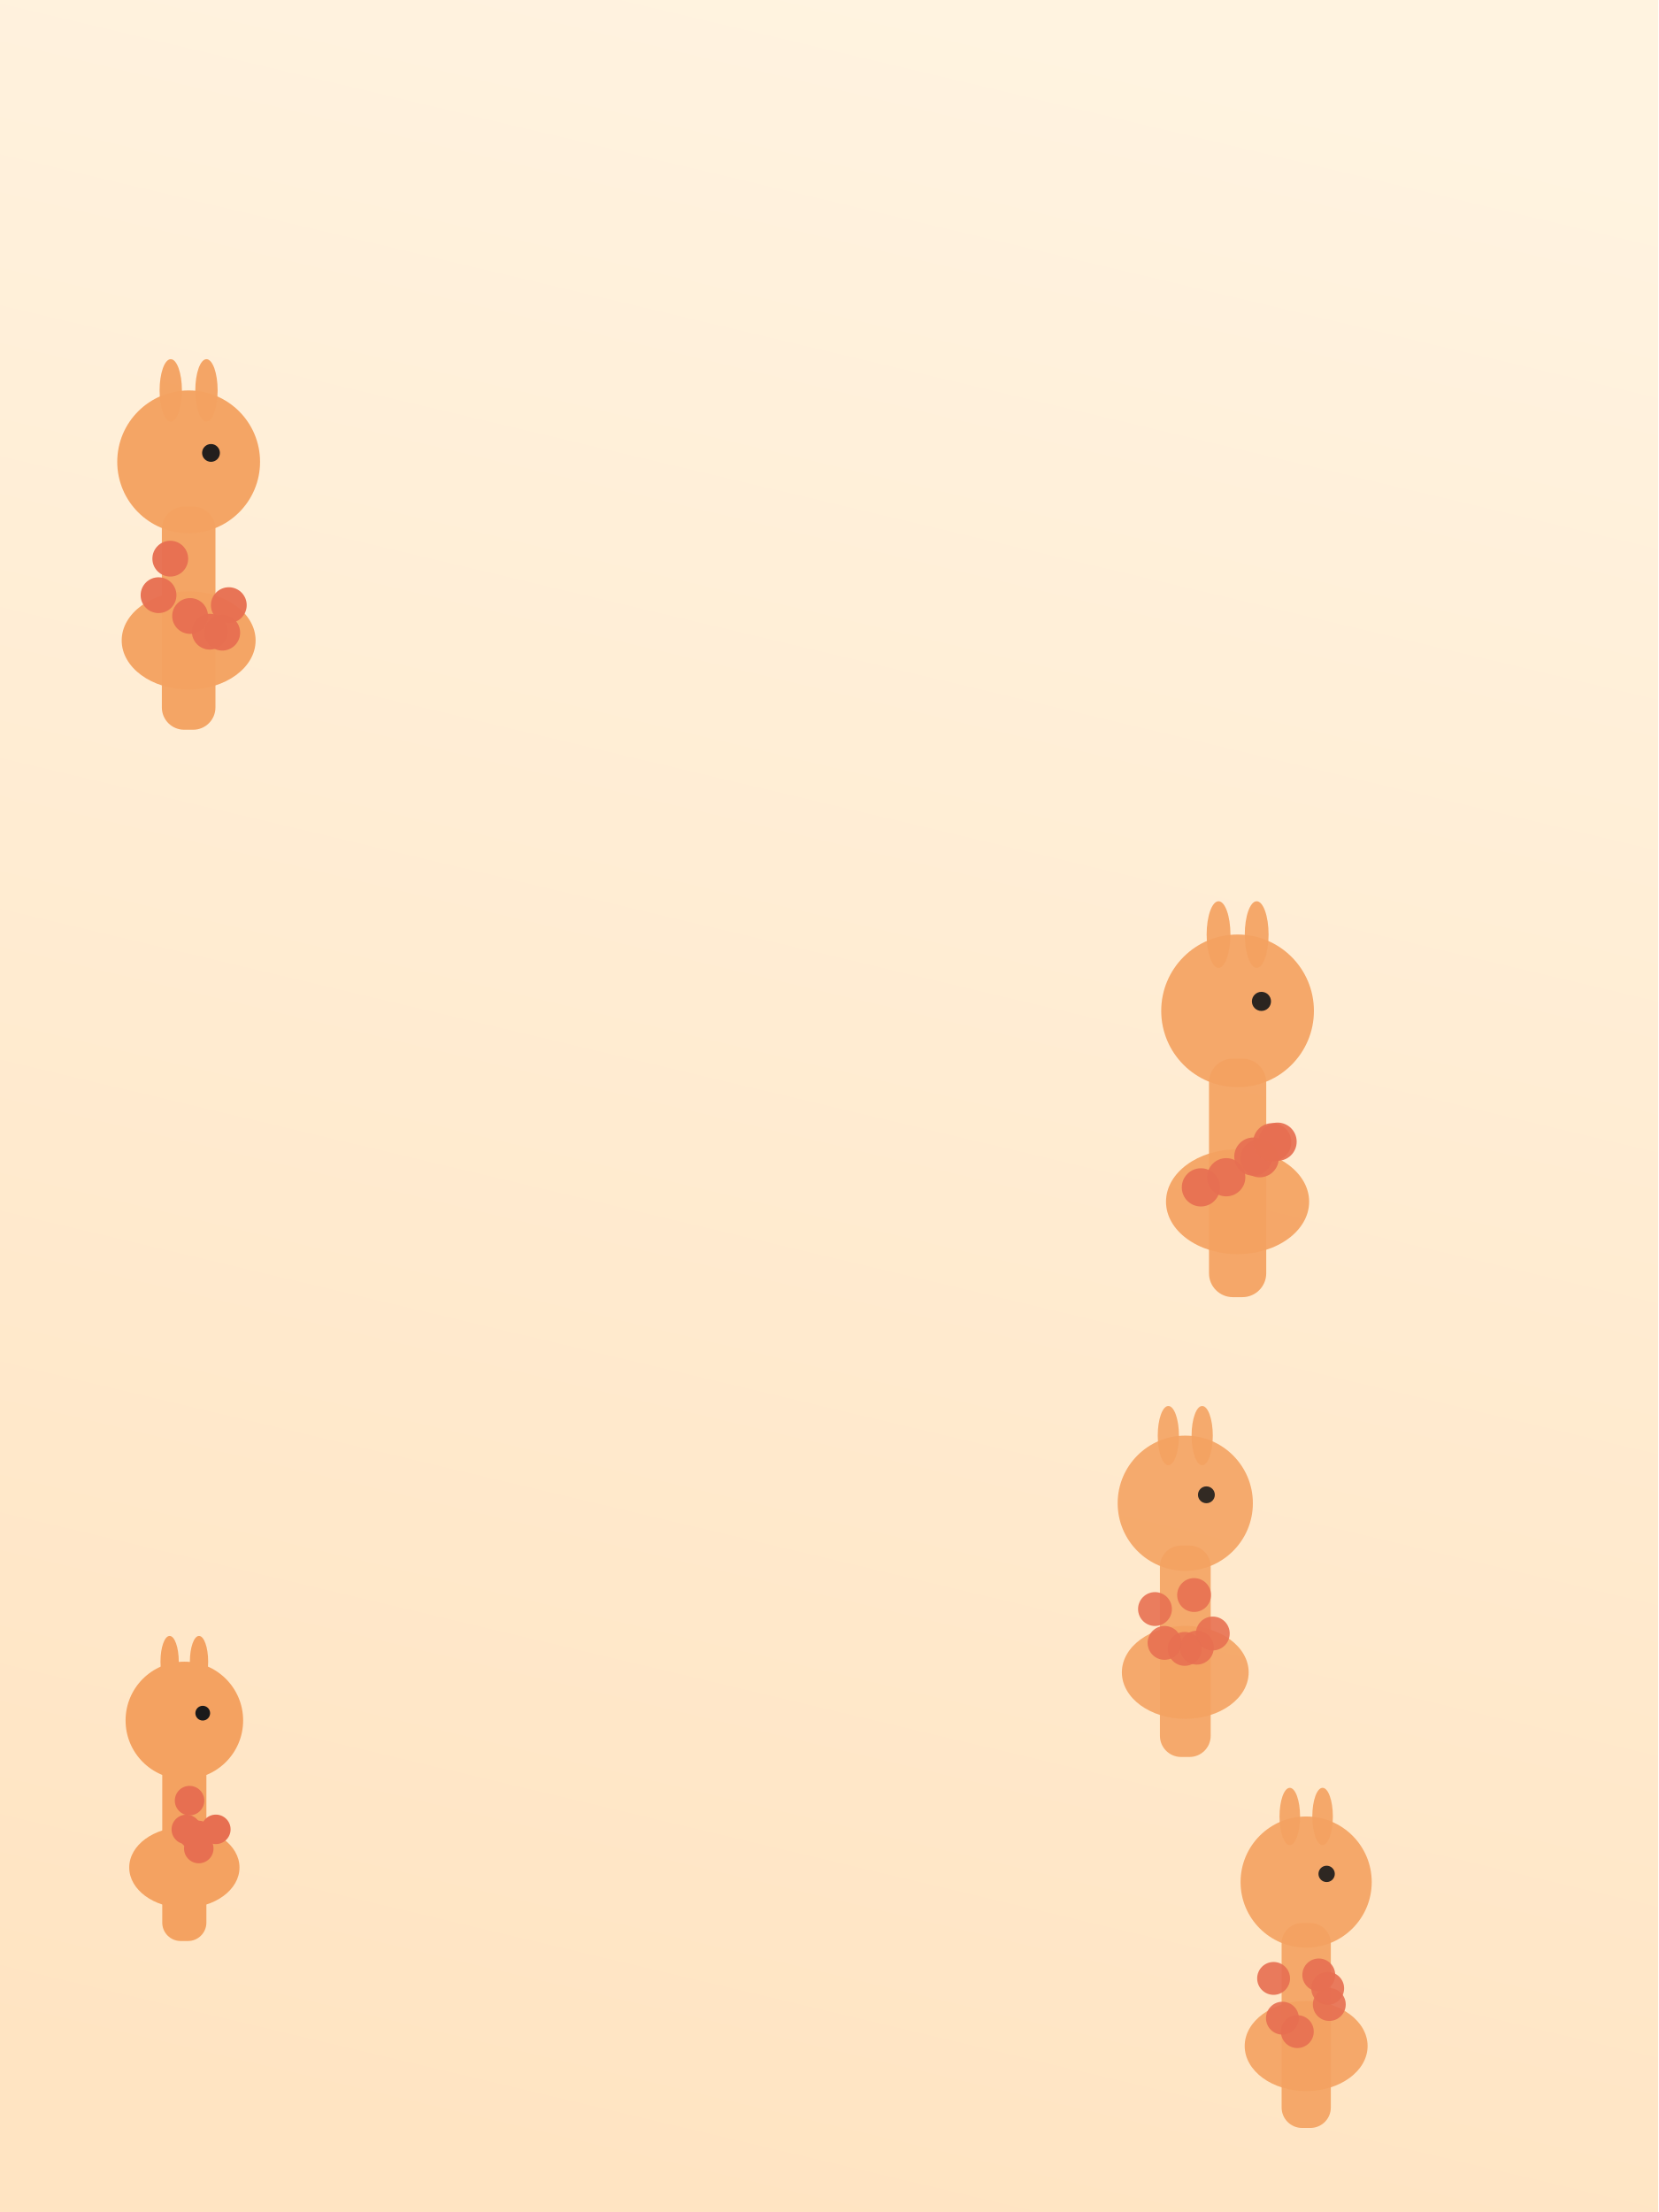
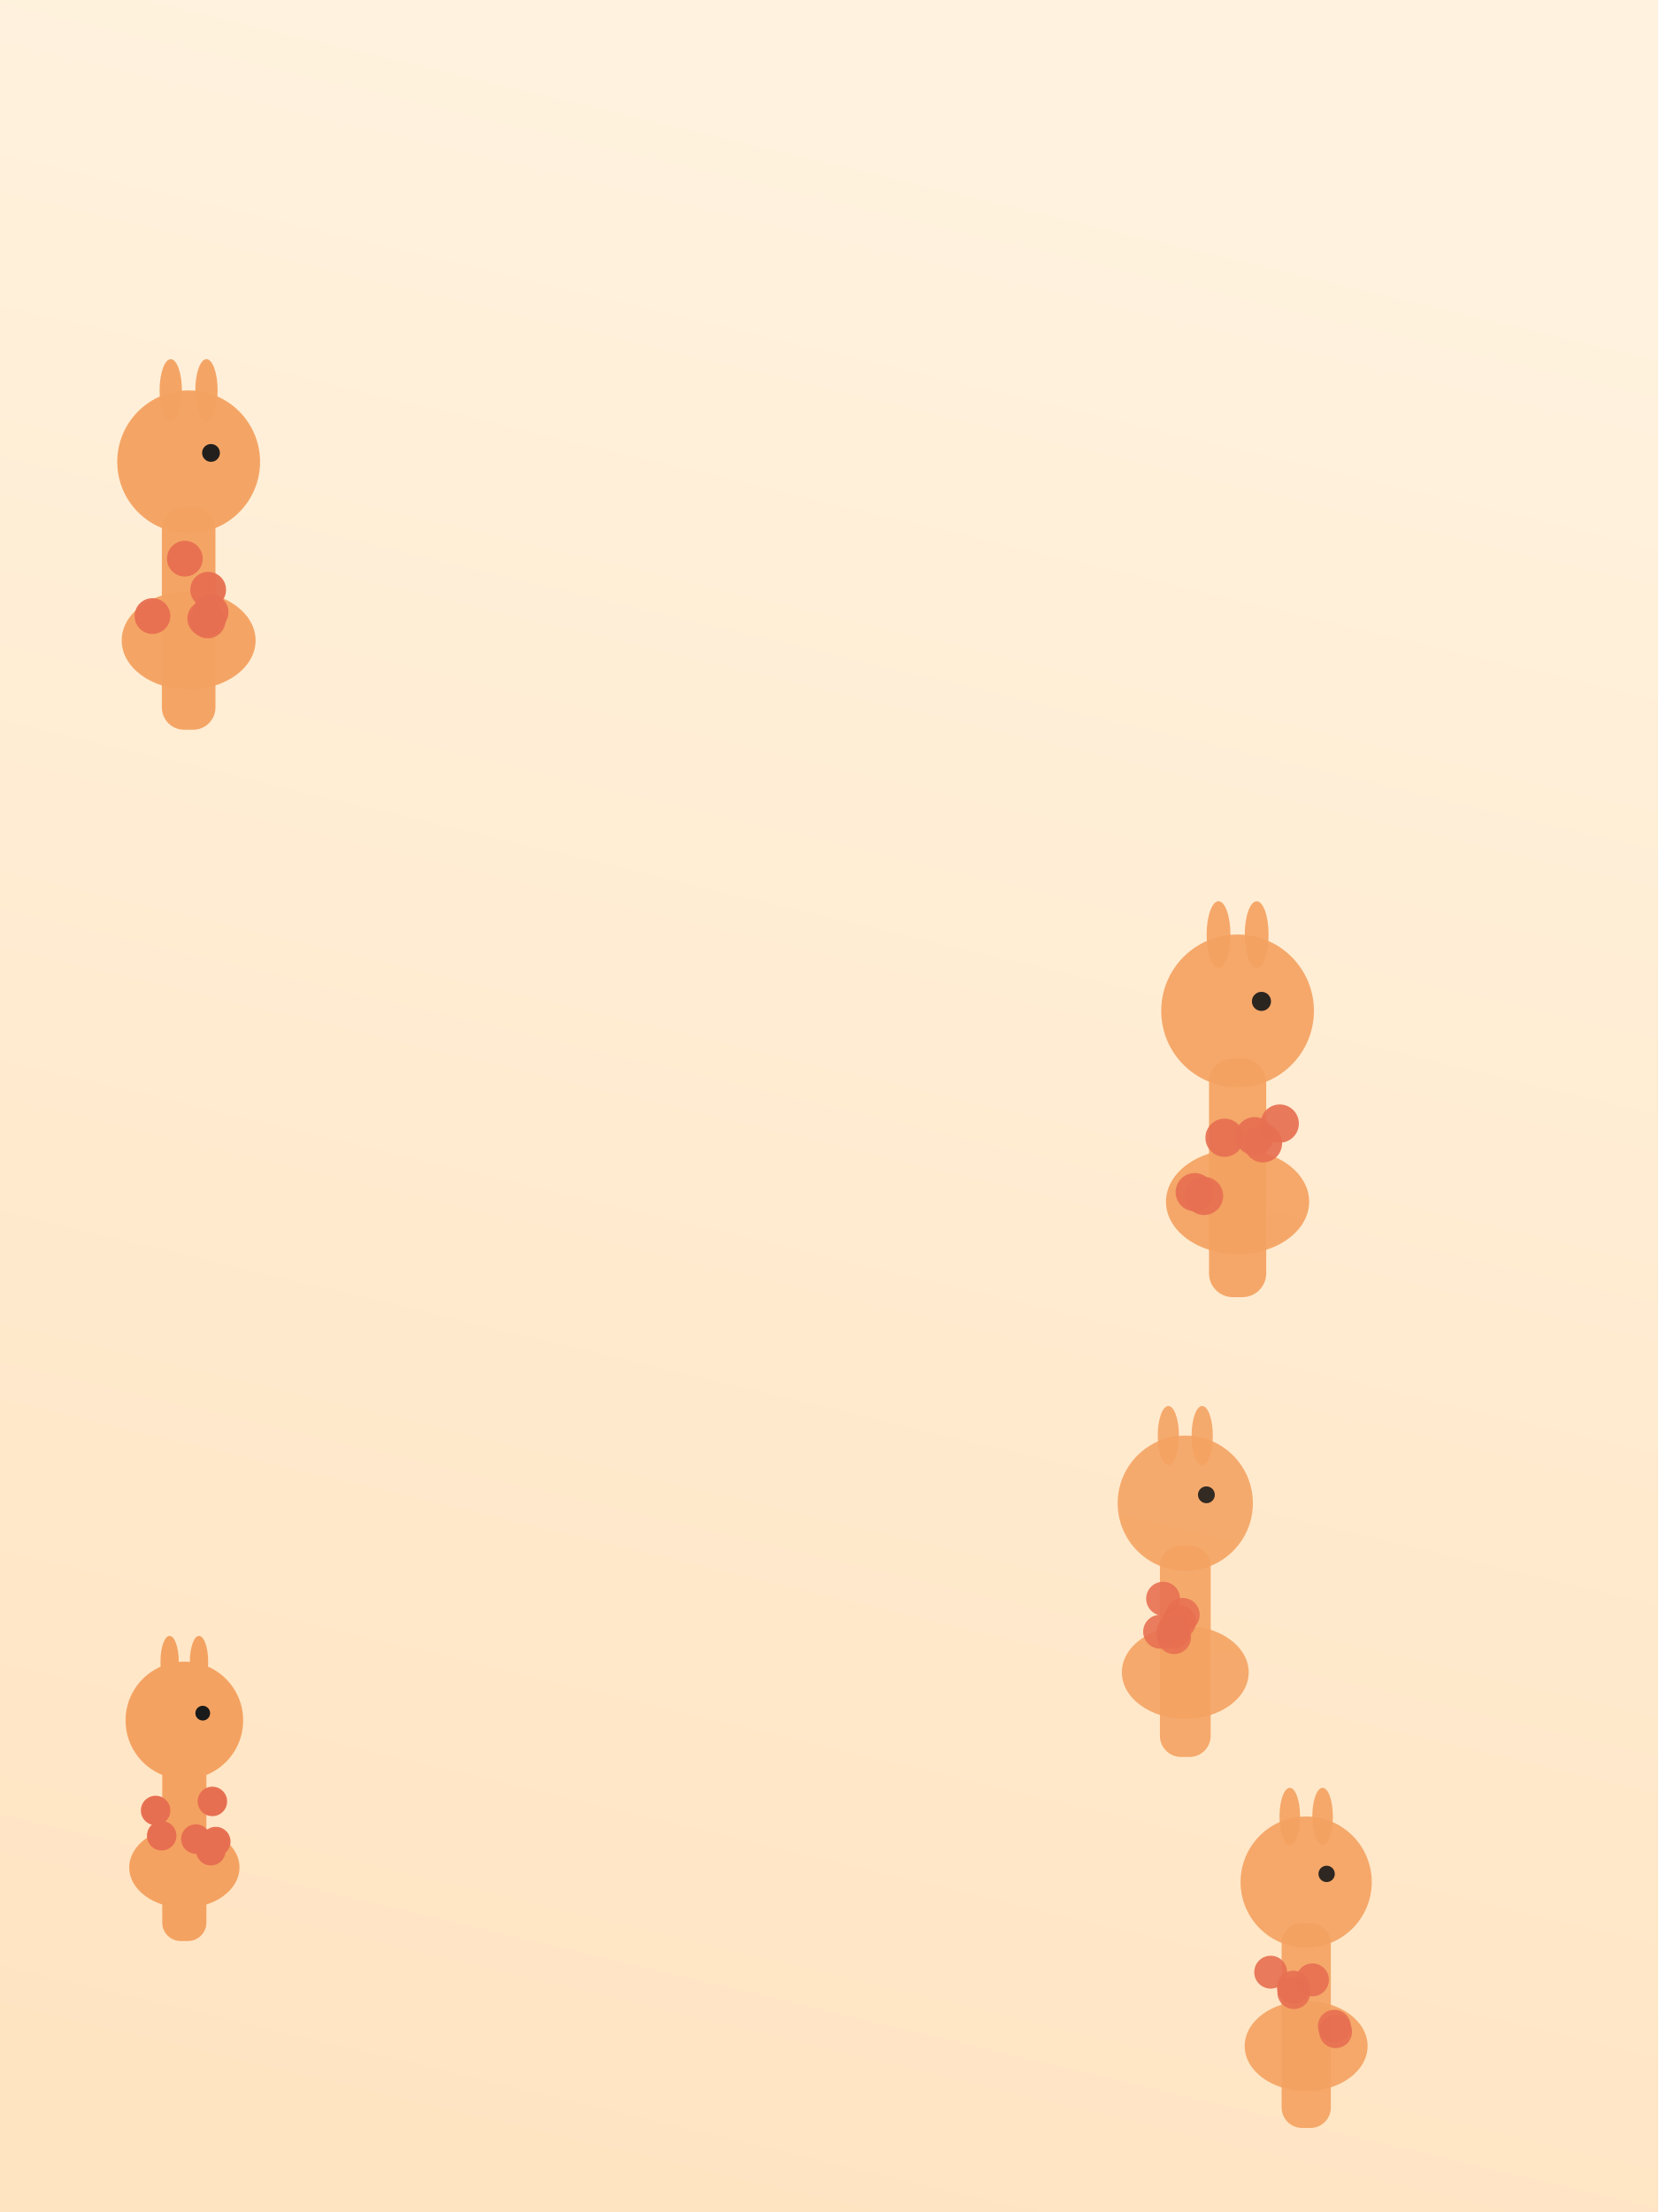
<svg xmlns="http://www.w3.org/2000/svg" viewBox="0 0 2048 2732" width="2048" height="2732">
  <defs>
    <linearGradient id="lg1" x1="58.7%" y1="0.8%" x2="41.3%" y2="99.2%">
      <stop offset="0.0%" stop-color="#fff3e0" />
      <stop offset="100.0%" stop-color="#ffe4c2" />
    </linearGradient>
  </defs>
  <rect x="0.0" y="0.0" width="2048.0" height="2732.0" rx="0" fill="url(#lg1)" opacity="1.00" />
  <g>
    <rect x="1493.2" y="1307.5" width="70.7" height="294.6" rx="29.461" fill="#f4a261" opacity="0.92" />
    <circle cx="1528.5" cy="1248.5" r="94.3" fill="#f4a261" opacity="0.92" />
    <ellipse cx="1505.0" cy="1154.3" rx="14.7" ry="41.2" fill="#f4a261" opacity="0.92" />
    <ellipse cx="1552.1" cy="1154.3" rx="14.7" ry="41.2" fill="#f4a261" opacity="0.92" />
    <circle cx="1558.0" cy="1236.8" r="11.8" fill="#1a1a1a" opacity="0.92" />
    <ellipse cx="1528.5" cy="1484.2" rx="88.4" ry="64.8" fill="#f4a261" opacity="0.92" />
-     <circle cx="1555.8" cy="1430.5" r="23.6" fill="#e76f51" opacity="0.92" />
-     <circle cx="1577.9" cy="1410.1" r="23.6" fill="#e76f51" opacity="0.92" />
-     <circle cx="1548.0" cy="1428.5" r="23.6" fill="#e76f51" opacity="0.92" />
-     <circle cx="1483.2" cy="1466.5" r="23.6" fill="#e76f51" opacity="0.92" />
-     <circle cx="1514.5" cy="1454.0" r="23.6" fill="#e76f51" opacity="0.92" />
-     <circle cx="1571.3" cy="1410.8" r="23.6" fill="#e76f51" opacity="0.92" />
+     <circle cx="1487.1" cy="1477.1" r="23.6" fill="#e76f51" opacity="0.92" />
+     <circle cx="1549.5" cy="1403.3" r="23.6" fill="#e76f51" opacity="0.92" />
+     <circle cx="1512.4" cy="1405.2" r="23.6" fill="#e76f51" opacity="0.92" />
+     <circle cx="1559.9" cy="1412.1" r="23.6" fill="#e76f51" opacity="0.92" />
+     <circle cx="1580.6" cy="1387.7" r="23.6" fill="#e76f51" opacity="0.92" />
+     <circle cx="1475.6" cy="1472.4" r="23.6" fill="#e76f51" opacity="0.92" />
  </g>
  <g>
    <rect x="1432.6" y="1908.9" width="62.7" height="261.1" rx="26.108" fill="#f4a261" opacity="0.89" />
    <circle cx="1463.9" cy="1856.6" r="83.5" fill="#f4a261" opacity="0.89" />
    <ellipse cx="1443.0" cy="1773.1" rx="13.1" ry="36.6" fill="#f4a261" opacity="0.89" />
    <ellipse cx="1484.8" cy="1773.1" rx="13.1" ry="36.6" fill="#f4a261" opacity="0.89" />
    <circle cx="1490.0" cy="1846.2" r="10.4" fill="#1a1a1a" opacity="0.89" />
    <ellipse cx="1463.9" cy="2065.5" rx="78.3" ry="57.4" fill="#f4a261" opacity="0.89" />
-     <circle cx="1426.5" cy="1987.3" r="20.9" fill="#e76f51" opacity="0.89" />
-     <circle cx="1478.2" cy="2035.0" r="20.9" fill="#e76f51" opacity="0.89" />
-     <circle cx="1497.9" cy="2017.5" r="20.9" fill="#e76f51" opacity="0.89" />
-     <circle cx="1463.2" cy="2036.5" r="20.9" fill="#e76f51" opacity="0.89" />
-     <circle cx="1474.8" cy="1970.0" r="20.9" fill="#e76f51" opacity="0.89" />
-     <circle cx="1438.3" cy="2029.1" r="20.9" fill="#e76f51" opacity="0.89" />
+     <circle cx="1436.5" cy="1974.5" r="20.9" fill="#e76f51" opacity="0.89" />
+     <circle cx="1450.1" cy="2022.0" r="20.9" fill="#e76f51" opacity="0.89" />
+     <circle cx="1456.2" cy="2003.2" r="20.9" fill="#e76f51" opacity="0.89" />
+     <circle cx="1432.8" cy="2015.3" r="20.9" fill="#e76f51" opacity="0.89" />
+     <circle cx="1449.2" cy="2015.5" r="20.9" fill="#e76f51" opacity="0.89" />
+     <circle cx="1460.8" cy="1994.5" r="20.9" fill="#e76f51" opacity="0.89" />
  </g>
  <g>
    <rect x="1582.9" y="2375.1" width="60.8" height="253.1" rx="25.313" fill="#f4a261" opacity="0.91" />
    <circle cx="1613.2" cy="2324.5" r="81.0" fill="#f4a261" opacity="0.91" />
    <ellipse cx="1593.0" cy="2243.5" rx="12.7" ry="35.4" fill="#f4a261" opacity="0.91" />
    <ellipse cx="1633.5" cy="2243.5" rx="12.7" ry="35.4" fill="#f4a261" opacity="0.91" />
    <circle cx="1638.5" cy="2314.4" r="10.1" fill="#1a1a1a" opacity="0.91" />
    <ellipse cx="1613.2" cy="2527.0" rx="75.9" ry="55.7" fill="#f4a261" opacity="0.91" />
-     <circle cx="1628.8" cy="2439.2" r="20.3" fill="#e76f51" opacity="0.91" />
-     <circle cx="1639.8" cy="2455.8" r="20.3" fill="#e76f51" opacity="0.91" />
-     <circle cx="1602.3" cy="2509.2" r="20.3" fill="#e76f51" opacity="0.91" />
-     <circle cx="1641.8" cy="2475.7" r="20.3" fill="#e76f51" opacity="0.91" />
-     <circle cx="1573.0" cy="2443.5" r="20.3" fill="#e76f51" opacity="0.91" />
-     <circle cx="1583.9" cy="2492.6" r="20.3" fill="#e76f51" opacity="0.91" />
+     <circle cx="1648.0" cy="2502.5" r="20.3" fill="#e76f51" opacity="0.91" />
+     <circle cx="1621.0" cy="2445.3" r="20.3" fill="#e76f51" opacity="0.91" />
+     <circle cx="1597.4" cy="2454.3" r="20.3" fill="#e76f51" opacity="0.91" />
+     <circle cx="1569.4" cy="2435.8" r="20.3" fill="#e76f51" opacity="0.91" />
+     <circle cx="1598.0" cy="2461.0" r="20.3" fill="#e76f51" opacity="0.91" />
+     <circle cx="1649.6" cy="2509.3" r="20.3" fill="#e76f51" opacity="0.91" />
  </g>
  <g>
    <rect x="199.9" y="625.6" width="66.2" height="275.7" rx="27.568" fill="#f4a261" opacity="0.96" />
    <circle cx="233.0" cy="570.4" r="88.2" fill="#f4a261" opacity="0.96" />
    <ellipse cx="210.9" cy="482.2" rx="13.8" ry="38.6" fill="#f4a261" opacity="0.96" />
    <ellipse cx="255.0" cy="482.2" rx="13.8" ry="38.6" fill="#f4a261" opacity="0.96" />
    <circle cx="260.6" cy="559.4" r="11.0" fill="#1a1a1a" opacity="0.96" />
    <ellipse cx="233.0" cy="791.0" rx="82.7" ry="60.6" fill="#f4a261" opacity="0.96" />
-     <circle cx="259.1" cy="780.2" r="22.1" fill="#e76f51" opacity="0.96" />
-     <circle cx="234.8" cy="760.8" r="22.1" fill="#e76f51" opacity="0.96" />
-     <circle cx="195.8" cy="735.1" r="22.1" fill="#e76f51" opacity="0.96" />
-     <circle cx="282.6" cy="747.4" r="22.1" fill="#e76f51" opacity="0.96" />
-     <circle cx="274.5" cy="781.4" r="22.1" fill="#e76f51" opacity="0.96" />
-     <circle cx="210.3" cy="690.0" r="22.1" fill="#e76f51" opacity="0.96" />
+     <circle cx="188.3" cy="760.9" r="22.1" fill="#e76f51" opacity="0.96" />
+     <circle cx="256.5" cy="766.3" r="22.1" fill="#e76f51" opacity="0.96" />
+     <circle cx="260.1" cy="756.2" r="22.1" fill="#e76f51" opacity="0.96" />
+     <circle cx="257.1" cy="728.4" r="22.1" fill="#e76f51" opacity="0.96" />
+     <circle cx="253.5" cy="764.0" r="22.1" fill="#e76f51" opacity="0.96" />
+     <circle cx="228.3" cy="690.0" r="22.1" fill="#e76f51" opacity="0.96" />
  </g>
  <g>
    <rect x="200.4" y="2170.3" width="54.5" height="227.0" rx="22.696" fill="#f4a261" opacity="1.00" />
    <circle cx="227.7" cy="2124.9" r="72.6" fill="#f4a261" opacity="1.00" />
    <ellipse cx="209.5" cy="2052.3" rx="11.3" ry="31.8" fill="#f4a261" opacity="1.00" />
    <ellipse cx="245.8" cy="2052.3" rx="11.3" ry="31.8" fill="#f4a261" opacity="1.00" />
    <circle cx="250.4" cy="2115.9" r="9.1" fill="#1a1a1a" opacity="1.00" />
    <ellipse cx="227.7" cy="2306.5" rx="68.1" ry="49.9" fill="#f4a261" opacity="1.00" />
-     <circle cx="266.6" cy="2259.4" r="18.2" fill="#e76f51" opacity="1.00" />
-     <circle cx="245.0" cy="2266.9" r="18.2" fill="#e76f51" opacity="1.00" />
-     <circle cx="245.5" cy="2283.1" r="18.2" fill="#e76f51" opacity="1.00" />
-     <circle cx="234.1" cy="2223.9" r="18.2" fill="#e76f51" opacity="1.00" />
-     <circle cx="239.3" cy="2265.9" r="18.2" fill="#e76f51" opacity="1.00" />
-     <circle cx="230.1" cy="2259.5" r="18.2" fill="#e76f51" opacity="1.00" />
+     <circle cx="260.4" cy="2285.8" r="18.2" fill="#e76f51" opacity="1.00" />
+     <circle cx="262.3" cy="2224.9" r="18.2" fill="#e76f51" opacity="1.00" />
+     <circle cx="241.9" cy="2271.4" r="18.2" fill="#e76f51" opacity="1.00" />
+     <circle cx="192.2" cy="2236.1" r="18.2" fill="#e76f51" opacity="1.00" />
+     <circle cx="266.5" cy="2274.5" r="18.2" fill="#e76f51" opacity="1.00" />
+     <circle cx="199.7" cy="2267.3" r="18.2" fill="#e76f51" opacity="1.00" />
  </g>
</svg>
